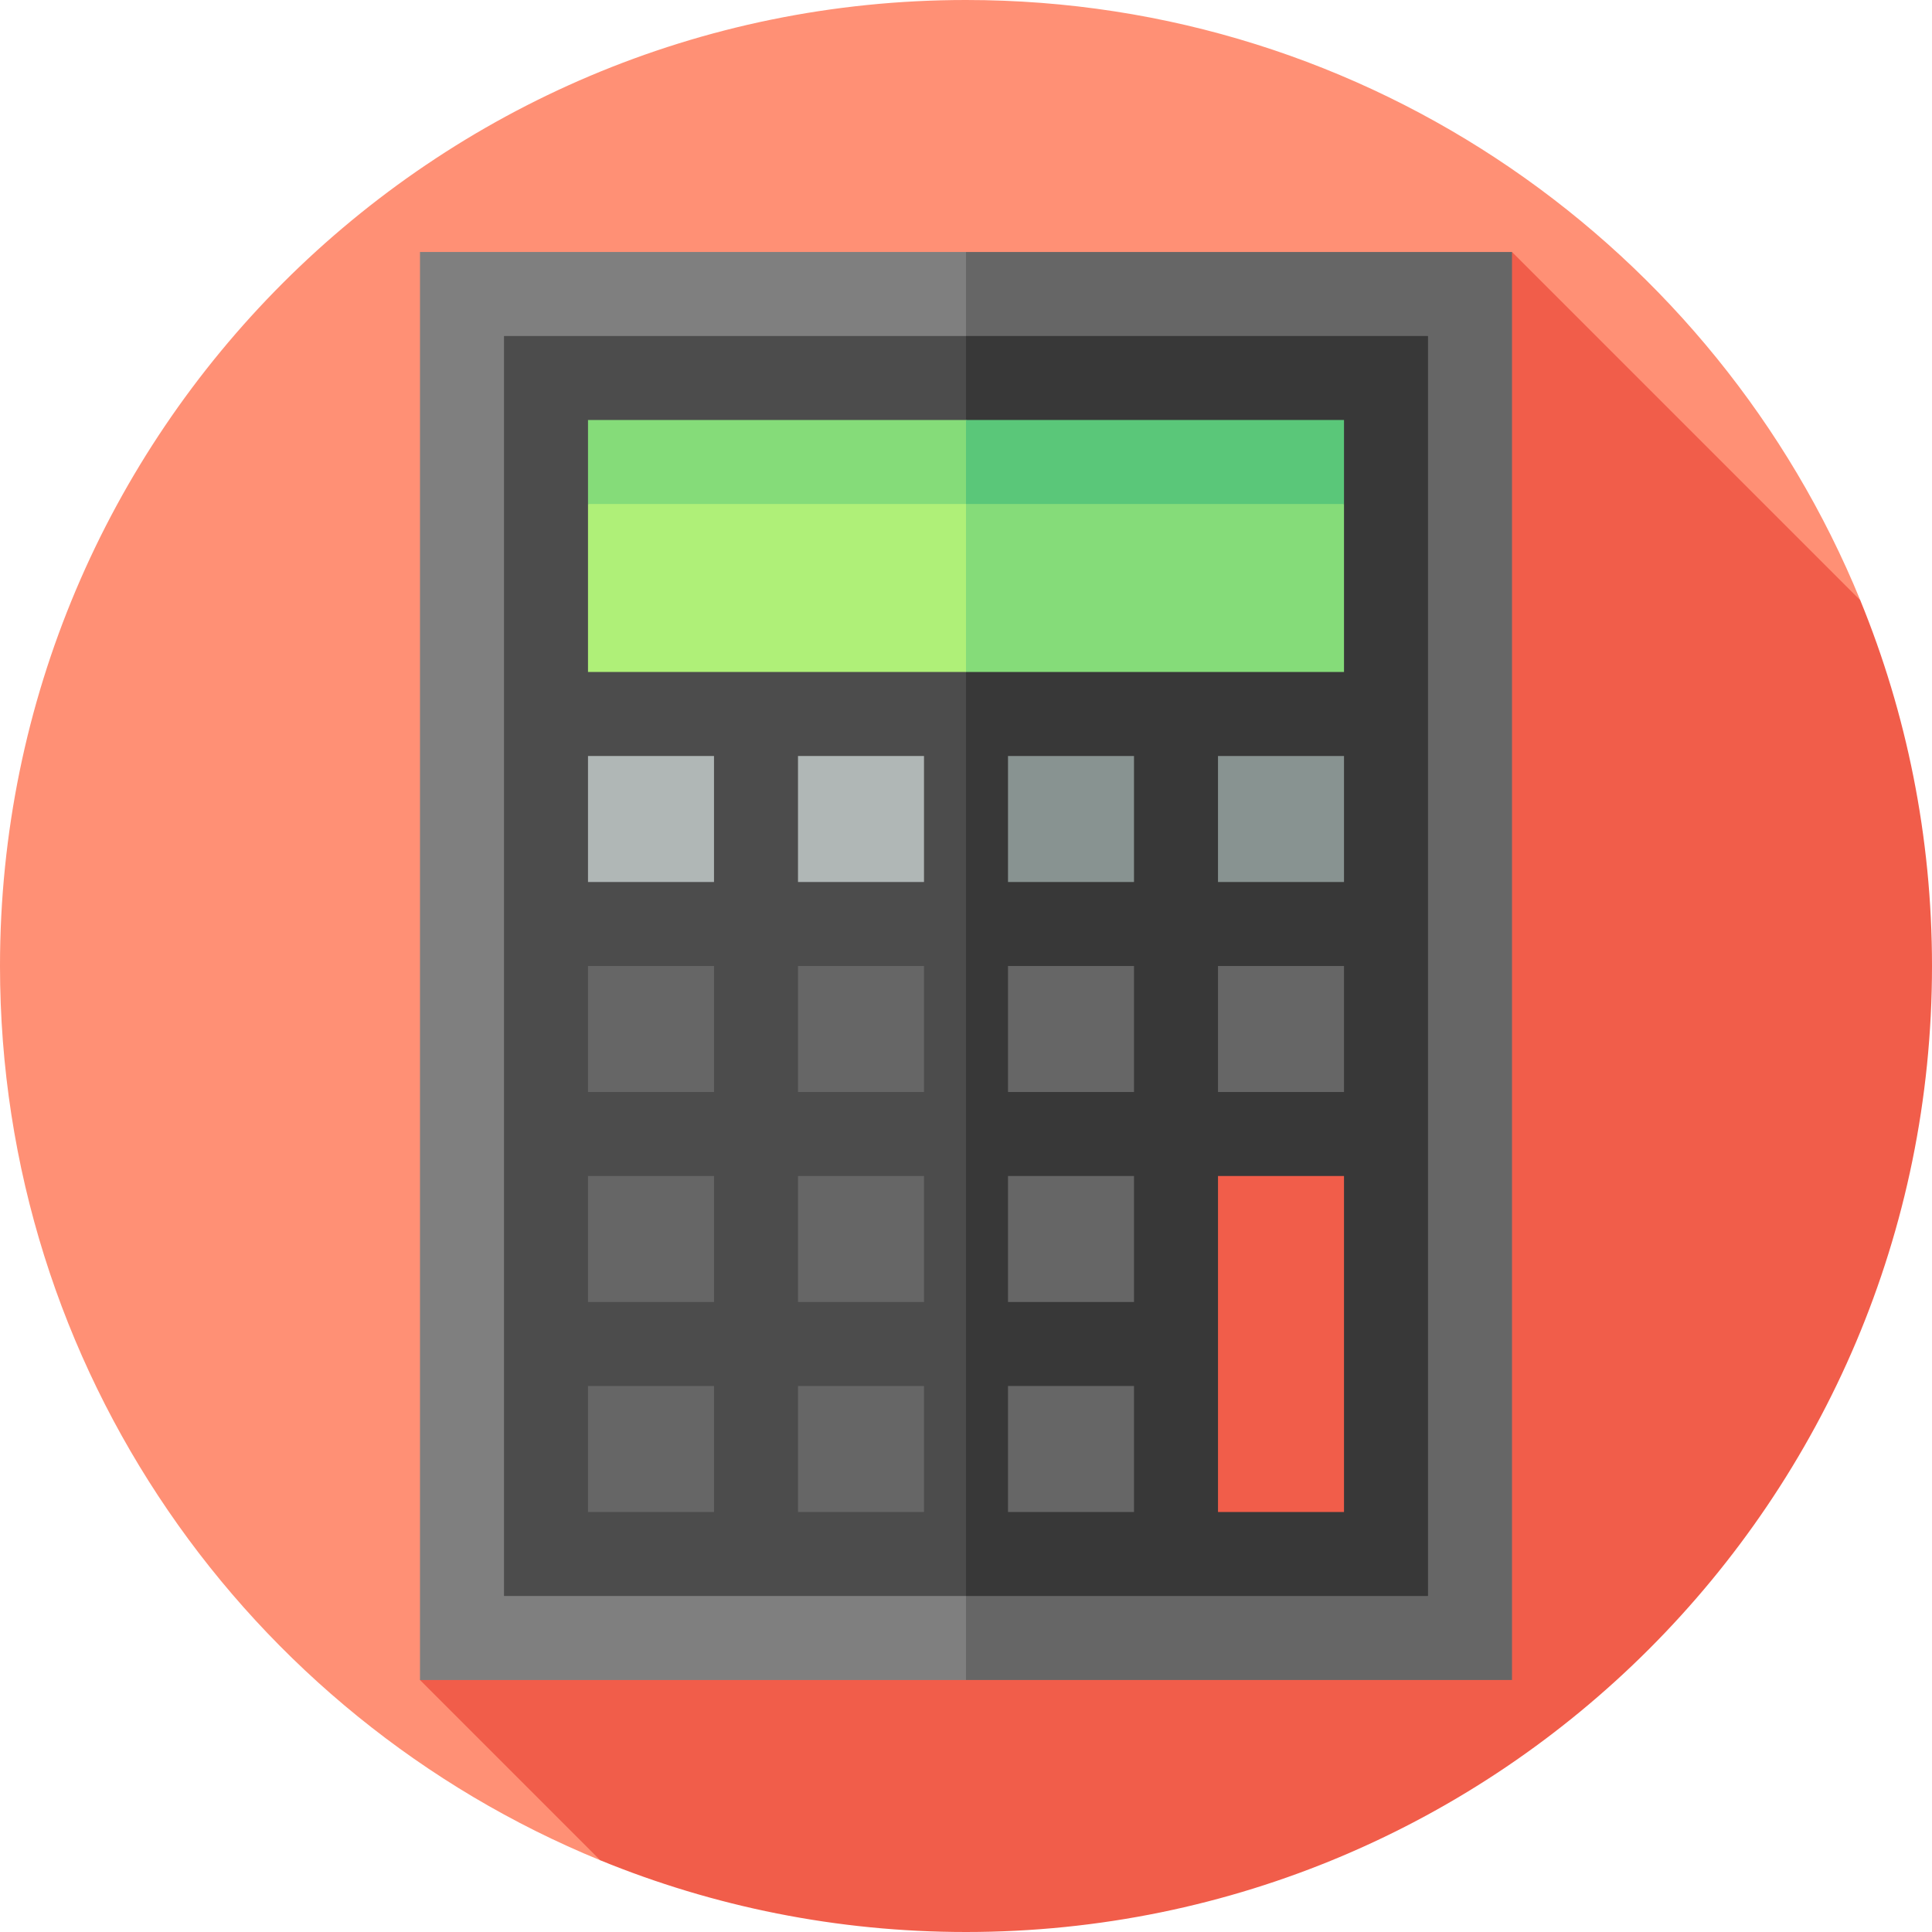
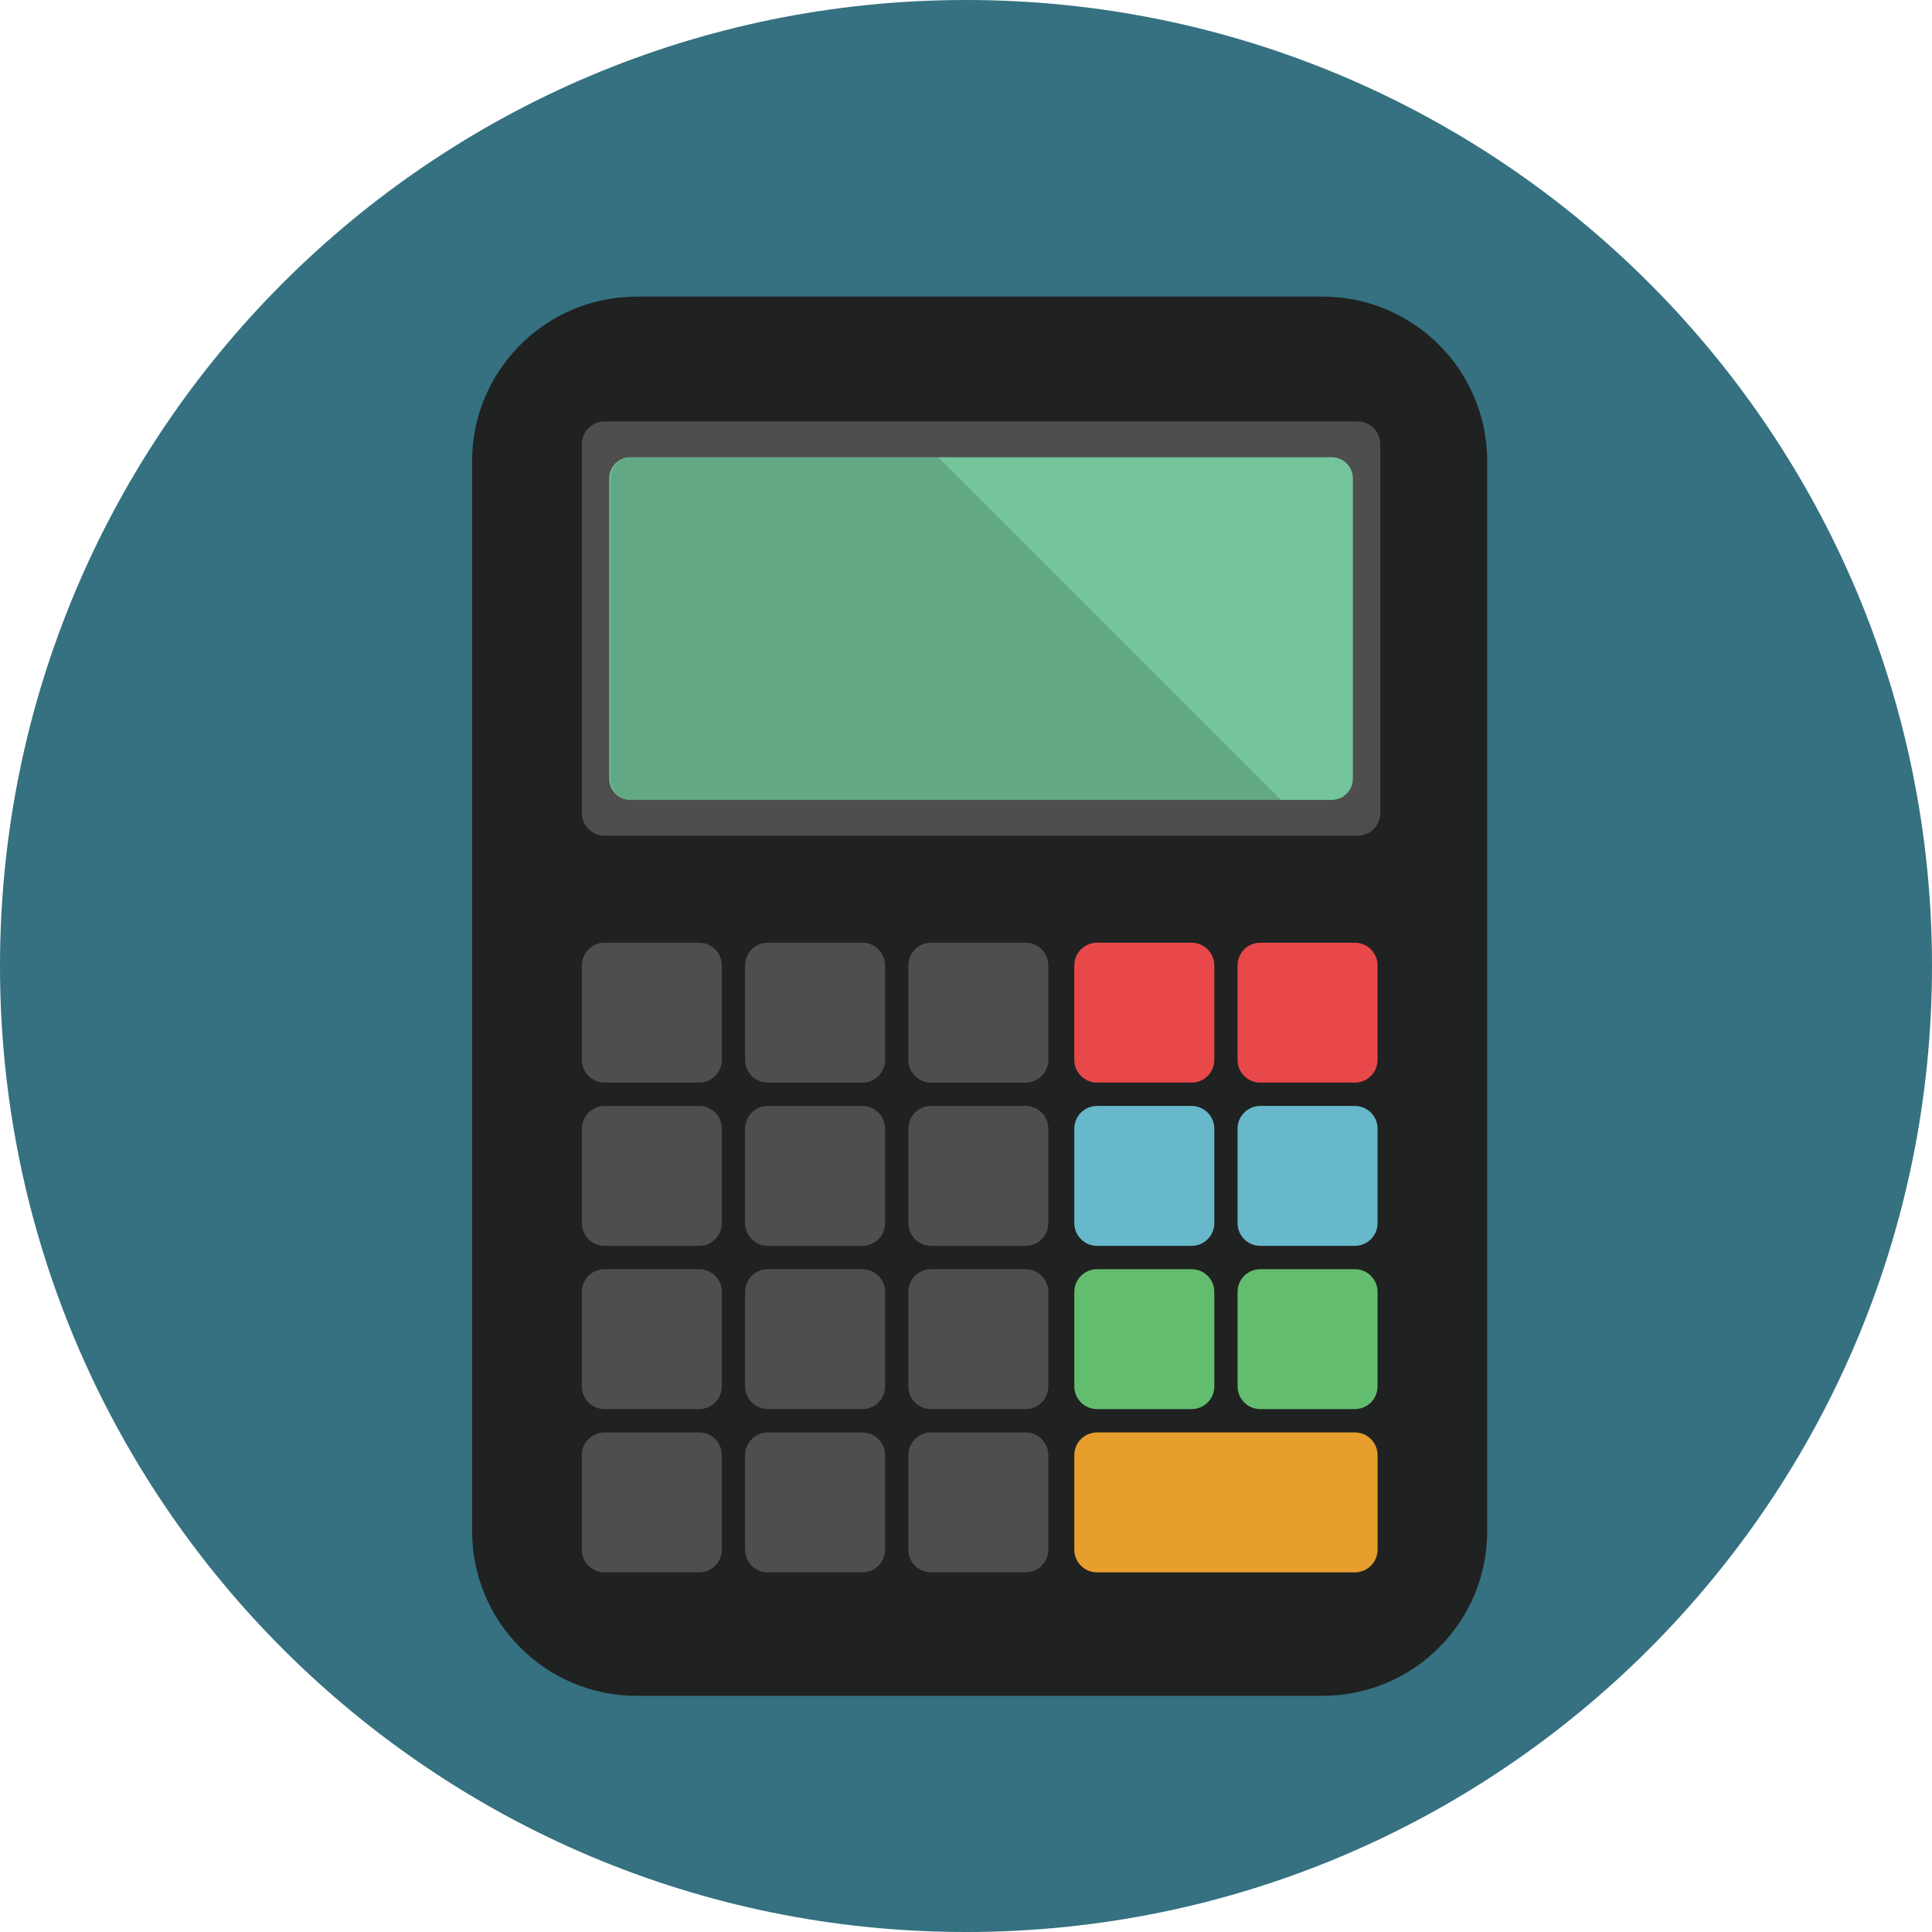
- <svg xmlns="http://www.w3.org/2000/svg" version="1.1" id="Layer_1" x="0px" y="0px" viewBox="0 0 512 512" style="enable-background:new 0 0 512 512;" xml:space="preserve">
-   <path style="fill:#FF9075;" d="M492.998,159.086C454.794,65.756,363.084,0,256,0C114.615,0,0,114.616,0,256  c0,107.084,65.756,198.794,159.085,236.999L492.998,159.086z" />
-   <path style="fill:#F15D4A;" d="M512,256c0-34.302-6.763-67.019-19.002-96.914l-92.302-92.304L111.304,445.217l47.781,47.782  C188.981,505.237,221.698,512,256,512C397.385,512,512,397.384,512,256z" />
-   <polygon style="fill:#7F7F7F;" points="256,66.783 111.304,66.783 111.304,445.217 256,445.217 312.478,256 " />
-   <rect x="256" y="66.783" style="fill:#666666;" width="144.696" height="378.435" />
-   <polygon style="fill:#4C4C4C;" points="256,89.043 133.565,89.043 133.565,422.957 256,422.957 326.051,256 " />
-   <rect x="256" y="89.043" style="fill:#383838;" width="122.435" height="333.913" />
-   <polygon style="fill:#85DC79;" points="356.174,133.565 244.87,122.435 256,178.087 356.174,178.087 " />
-   <polygon style="fill:#AFF078;" points="256,122.435 155.826,133.565 155.826,178.087 256,178.087 " />
-   <polygon style="fill:#85DC79;" points="256,111.304 155.826,111.304 155.826,133.565 256,133.565 283.694,122.435 " />
-   <rect x="256" y="111.304" style="fill:#5AC779;" width="100.174" height="22.261" />
+ <svg xmlns="http://www.w3.org/2000/svg" version="1.1" id="Layer_1" x="0px" y="0px" viewBox="0 0 473.931 473.931" style="enable-background:new 0 0 473.931 473.931;" xml:space="preserve">
+   <circle style="fill:#357180;" cx="236.966" cy="236.966" r="236.966" />
+   <path style="fill:#202121;" d="M364.818,375.613c0,22.297-18.08,40.381-40.381,40.381H156.189c-22.301,0-40.381-18.08-40.381-40.381  v-262.47c0-22.297,18.08-40.381,40.381-40.381h168.248c22.301,0,40.381,18.08,40.381,40.381V375.613z" />
  <g>
-     <rect x="155.826" y="256" style="fill:#666666;" width="33.391" height="33.391" />
-     <rect x="155.826" y="311.652" style="fill:#666666;" width="33.391" height="33.391" />
-     <rect x="155.826" y="367.304" style="fill:#666666;" width="33.391" height="33.391" />
-     <rect x="211.478" y="256" style="fill:#666666;" width="33.391" height="33.391" />
-     <rect x="211.478" y="311.652" style="fill:#666666;" width="33.391" height="33.391" />
-     <rect x="211.478" y="367.304" style="fill:#666666;" width="33.391" height="33.391" />
-     <rect x="267.13" y="256" style="fill:#666666;" width="33.391" height="33.391" />
-     <rect x="267.13" y="311.652" style="fill:#666666;" width="33.391" height="33.391" />
-     <rect x="267.13" y="367.304" style="fill:#666666;" width="33.391" height="33.391" />
-     <rect x="322.783" y="256" style="fill:#666666;" width="33.391" height="33.391" />
+     <path style="fill:#4E4E4E;" d="M177.071,380.14c0,3.076-2.488,5.568-5.564,5.568h-23.206c-3.076,0-5.571-2.492-5.571-5.568v-23.184   c0-3.079,2.496-5.571,5.571-5.571h23.206c3.076,0,5.564,2.496,5.564,5.571V380.14z" />
+     <path style="fill:#4E4E4E;" d="M217.116,380.14c0,3.076-2.488,5.568-5.56,5.568h-23.21c-3.076,0-5.571-2.492-5.571-5.568v-23.184   c0-3.079,2.496-5.571,5.571-5.571h23.21c3.072,0,5.56,2.496,5.56,5.571V380.14z" />
+     <path style="fill:#4E4E4E;" d="M257.16,380.14c0,3.076-2.488,5.568-5.56,5.568h-23.21c-3.072,0-5.571-2.492-5.571-5.568v-23.184   c0-3.079,2.499-5.571,5.571-5.571h23.21c3.072,0,5.56,2.496,5.56,5.571V380.14z" />
+     <path style="fill:#4E4E4E;" d="M177.071,340.092c0,3.076-2.488,5.568-5.564,5.568h-23.206c-3.076,0-5.571-2.496-5.571-5.568   v-23.184c0-3.076,2.496-5.568,5.571-5.568h23.206c3.076,0,5.564,2.496,5.564,5.568V340.092z" />
+     <path style="fill:#4E4E4E;" d="M217.116,340.092c0,3.076-2.488,5.568-5.56,5.568h-23.21c-3.076,0-5.571-2.496-5.571-5.568v-23.184   c0-3.076,2.496-5.568,5.571-5.568h23.21c3.072,0,5.56,2.496,5.56,5.568V340.092z" />
+     <path style="fill:#4E4E4E;" d="M257.16,340.092c0,3.076-2.488,5.568-5.56,5.568h-23.21c-3.072,0-5.571-2.496-5.571-5.568v-23.184   c0-3.076,2.499-5.568,5.571-5.568h23.21c3.072,0,5.56,2.496,5.56,5.568V340.092z" />
+     <path style="fill:#4E4E4E;" d="M177.071,300.048c0,3.076-2.488,5.568-5.564,5.568h-23.206c-3.076,0-5.571-2.496-5.571-5.568   v-23.184c0-3.076,2.496-5.568,5.571-5.568h23.206c3.076,0,5.564,2.496,5.564,5.568V300.048z" />
+     <path style="fill:#4E4E4E;" d="M217.116,300.048c0,3.076-2.488,5.568-5.56,5.568h-23.21c-3.076,0-5.571-2.496-5.571-5.568v-23.184   c0-3.076,2.496-5.568,5.571-5.568h23.21c3.072,0,5.56,2.496,5.56,5.568V300.048z" />
+     <path style="fill:#4E4E4E;" d="M257.16,300.048c0,3.076-2.488,5.568-5.56,5.568h-23.21c-3.072,0-5.571-2.496-5.571-5.568v-23.184   c0-3.076,2.499-5.568,5.571-5.568h23.21c3.072,0,5.56,2.496,5.56,5.568V300.048z" />
+     <path style="fill:#4E4E4E;" d="M177.071,260.004c0,3.076-2.488,5.568-5.564,5.568h-23.206c-3.076,0-5.571-2.496-5.571-5.568V236.82   c0-3.076,2.496-5.568,5.571-5.568h23.206c3.076,0,5.564,2.496,5.564,5.568V260.004z" />
+     <path style="fill:#4E4E4E;" d="M338.596,199.432c0,3.076-2.492,5.571-5.568,5.571H148.301c-3.076,0-5.571-2.496-5.571-5.571   v-90.483c0-3.076,2.496-5.568,5.571-5.568h184.727c3.076,0,5.568,2.496,5.568,5.568V199.432z" />
+   </g>
+   <path style="fill:#74C59C;" d="M331.864,191.032c0,2.862-2.32,5.186-5.186,5.186H154.651c-2.87,0-5.194-2.324-5.194-5.186v-73.683  c0-2.862,2.324-5.186,5.194-5.186h172.031c2.866,0,5.186,2.324,5.186,5.186v73.683H331.864z" />
+   <g>
+     <path style="fill:#4E4E4E;" d="M217.116,260.004c0,3.076-2.488,5.568-5.56,5.568h-23.21c-3.076,0-5.571-2.496-5.571-5.568V236.82   c0-3.076,2.496-5.568,5.571-5.568h23.21c3.072,0,5.56,2.496,5.56,5.568V260.004z" />
+     <path style="fill:#4E4E4E;" d="M257.16,260.004c0,3.076-2.488,5.568-5.56,5.568h-23.21c-3.072,0-5.571-2.496-5.571-5.568V236.82   c0-3.076,2.499-5.568,5.571-5.568h23.21c3.072,0,5.56,2.496,5.56,5.568V260.004z" />
+   </g>
+   <path style="fill:#E79E2D;" d="M332.358,351.385h-40.044h-3.353h-19.854c-3.076,0-5.575,2.496-5.575,5.571v23.184  c0,3.076,2.499,5.568,5.575,5.568h19.858h3.353h40.044c3.072,0,5.568-2.492,5.568-5.568v-23.184  C337.926,353.877,335.43,351.385,332.358,351.385z" />
+   <g>
+     <path style="fill:#63BD6E;" d="M297.878,340.092c0,3.076-2.492,5.568-5.564,5.568h-23.206c-3.076,0-5.575-2.496-5.575-5.568   v-23.184c0-3.076,2.499-5.568,5.575-5.568h23.206c3.072,0,5.564,2.496,5.564,5.568L297.878,340.092L297.878,340.092z" />
+     <path style="fill:#63BD6E;" d="M337.926,340.092c0,3.076-2.496,5.568-5.568,5.568h-23.21c-3.072,0-5.568-2.496-5.568-5.568v-23.184   c0-3.076,2.496-5.568,5.568-5.568h23.21c3.072,0,5.568,2.496,5.568,5.568V340.092z" />
  </g>
  <g>
-     <rect x="155.826" y="200.348" style="fill:#B0B7B6;" width="33.391" height="33.391" />
-     <rect x="211.478" y="200.348" style="fill:#B0B7B6;" width="33.391" height="33.391" />
+     <path style="fill:#67B8CB;" d="M297.878,300.048c0,3.076-2.492,5.568-5.564,5.568h-23.206c-3.076,0-5.575-2.496-5.575-5.568   v-23.184c0-3.076,2.499-5.568,5.575-5.568h23.206c3.072,0,5.564,2.496,5.564,5.568L297.878,300.048L297.878,300.048z" />
+     <path style="fill:#67B8CB;" d="M337.926,300.048c0,3.076-2.496,5.568-5.568,5.568h-23.21c-3.072,0-5.568-2.496-5.568-5.568v-23.184   c0-3.076,2.496-5.568,5.568-5.568h23.21c3.072,0,5.568,2.496,5.568,5.568V300.048z" />
  </g>
  <g>
-     <rect x="267.13" y="200.348" style="fill:#889391;" width="33.391" height="33.391" />
-     <rect x="322.783" y="200.348" style="fill:#889391;" width="33.391" height="33.391" />
+     <path style="fill:#E84849;" d="M297.878,260.004c0,3.076-2.492,5.568-5.564,5.568h-23.206c-3.076,0-5.575-2.496-5.575-5.568V236.82   c0-3.076,2.499-5.568,5.575-5.568h23.206c3.072,0,5.564,2.496,5.564,5.568L297.878,260.004L297.878,260.004z" />
+     <path style="fill:#E84849;" d="M337.926,260.004c0,3.076-2.496,5.568-5.568,5.568h-23.21c-3.072,0-5.568-2.496-5.568-5.568V236.82   c0-3.076,2.496-5.568,5.568-5.568h23.21c3.072,0,5.568,2.496,5.568,5.568V260.004z" />
  </g>
-   <rect x="322.783" y="311.652" style="fill:#F15D4A;" width="33.391" height="89.043" />
+   <path style="opacity:0.15;enable-background:new    ;" d="M149.756,191.032v-73.683c0-2.862,2.327-5.186,5.194-5.186h75.191  l84.059,84.055H154.95C152.084,196.218,149.756,193.894,149.756,191.032z" />
  <g>
</g>
  <g>
</g>
  <g>
</g>
  <g>
</g>
  <g>
</g>
  <g>
</g>
  <g>
</g>
  <g>
</g>
  <g>
</g>
  <g>
</g>
  <g>
</g>
  <g>
</g>
  <g>
</g>
  <g>
</g>
  <g>
</g>
</svg>
